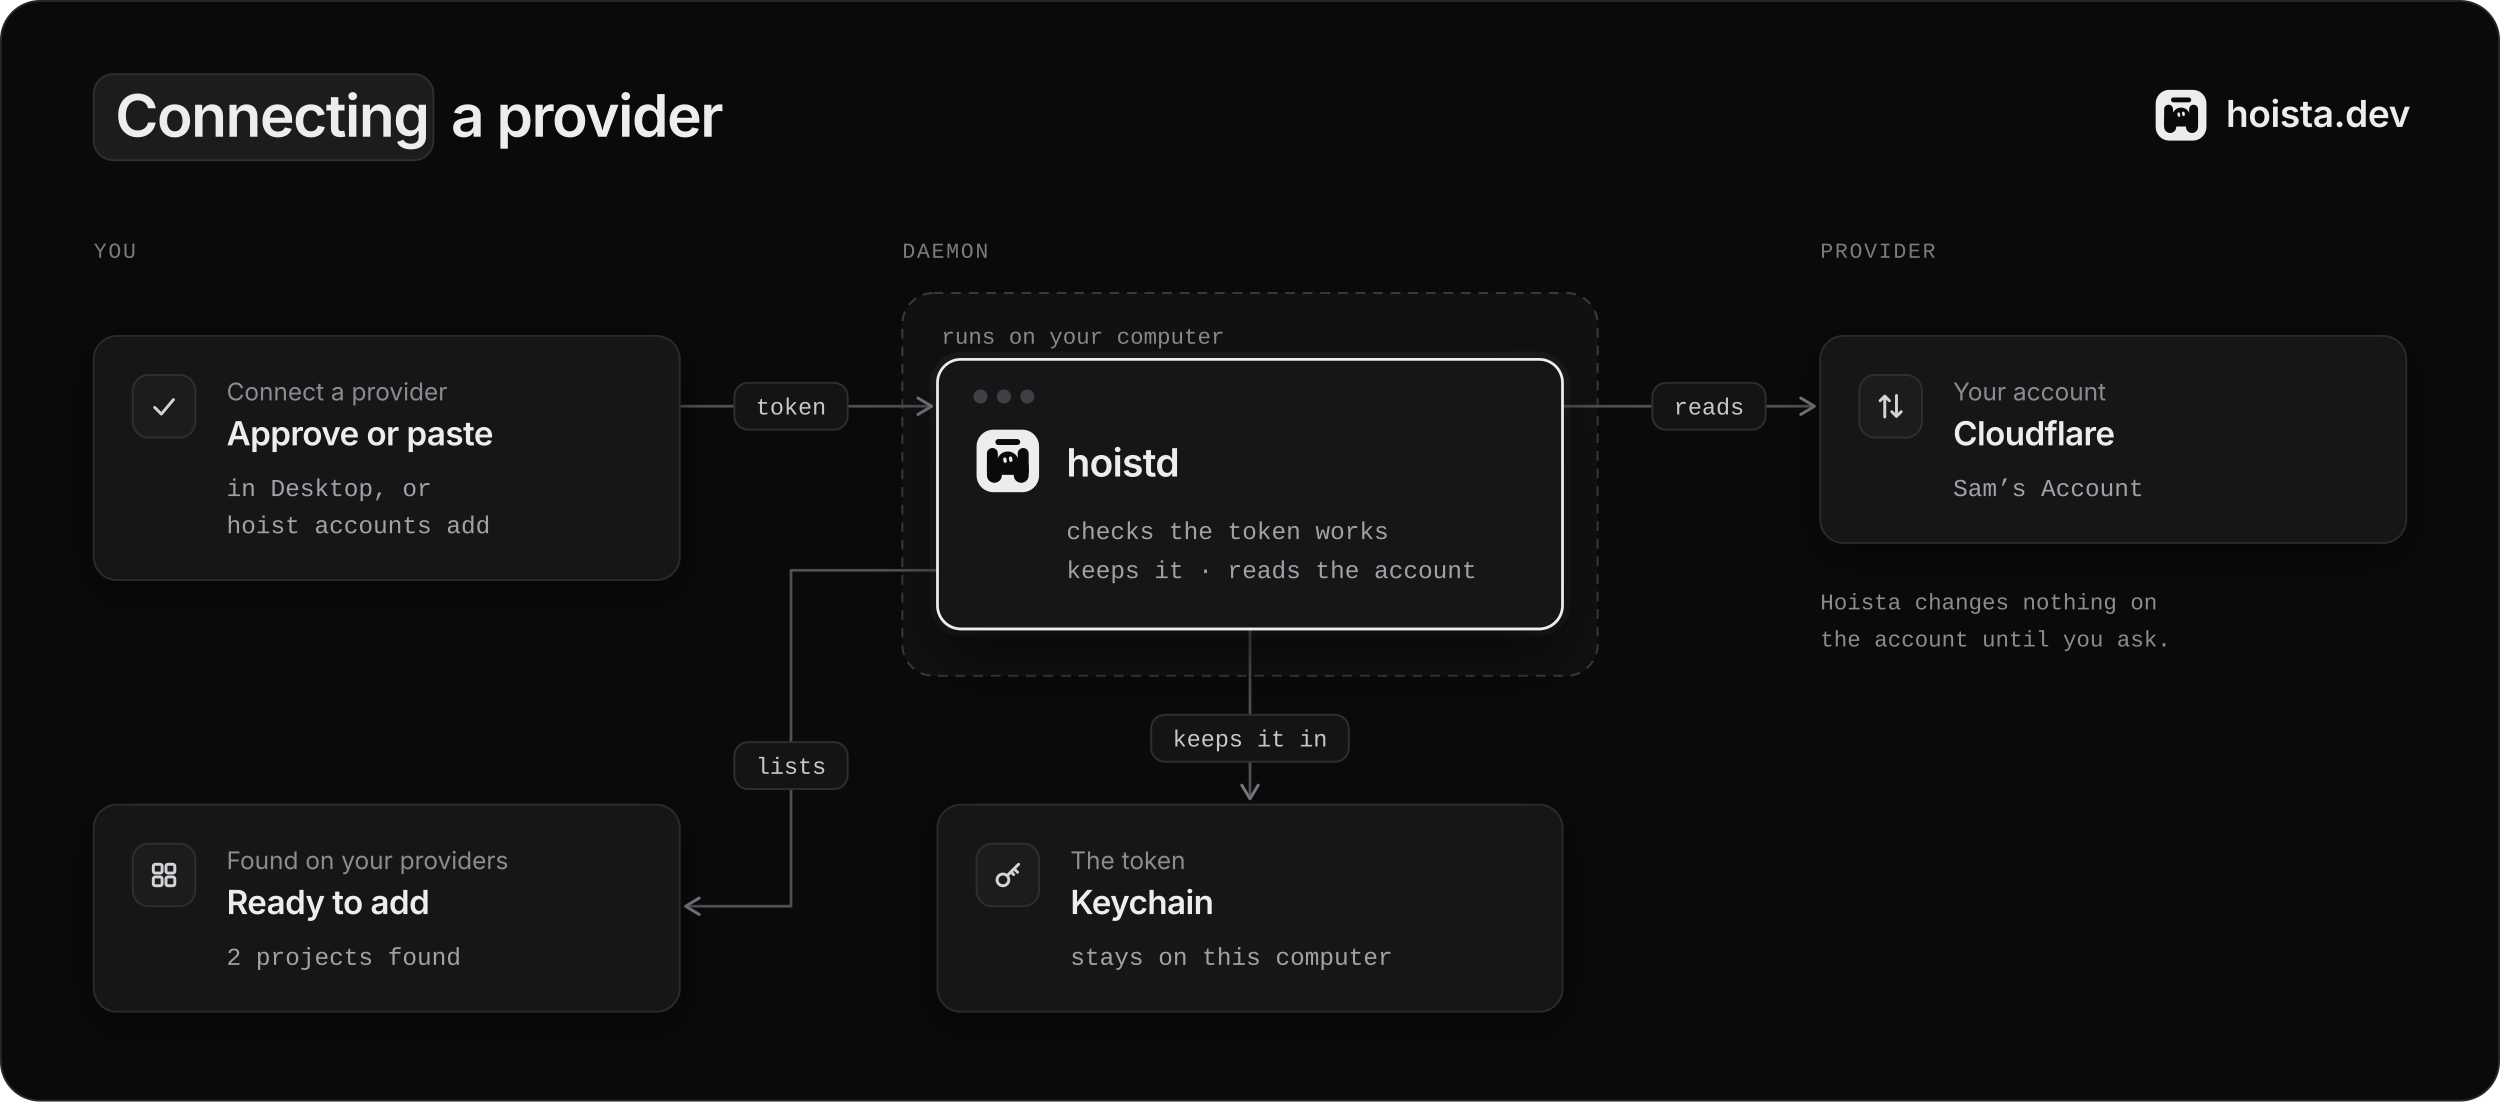
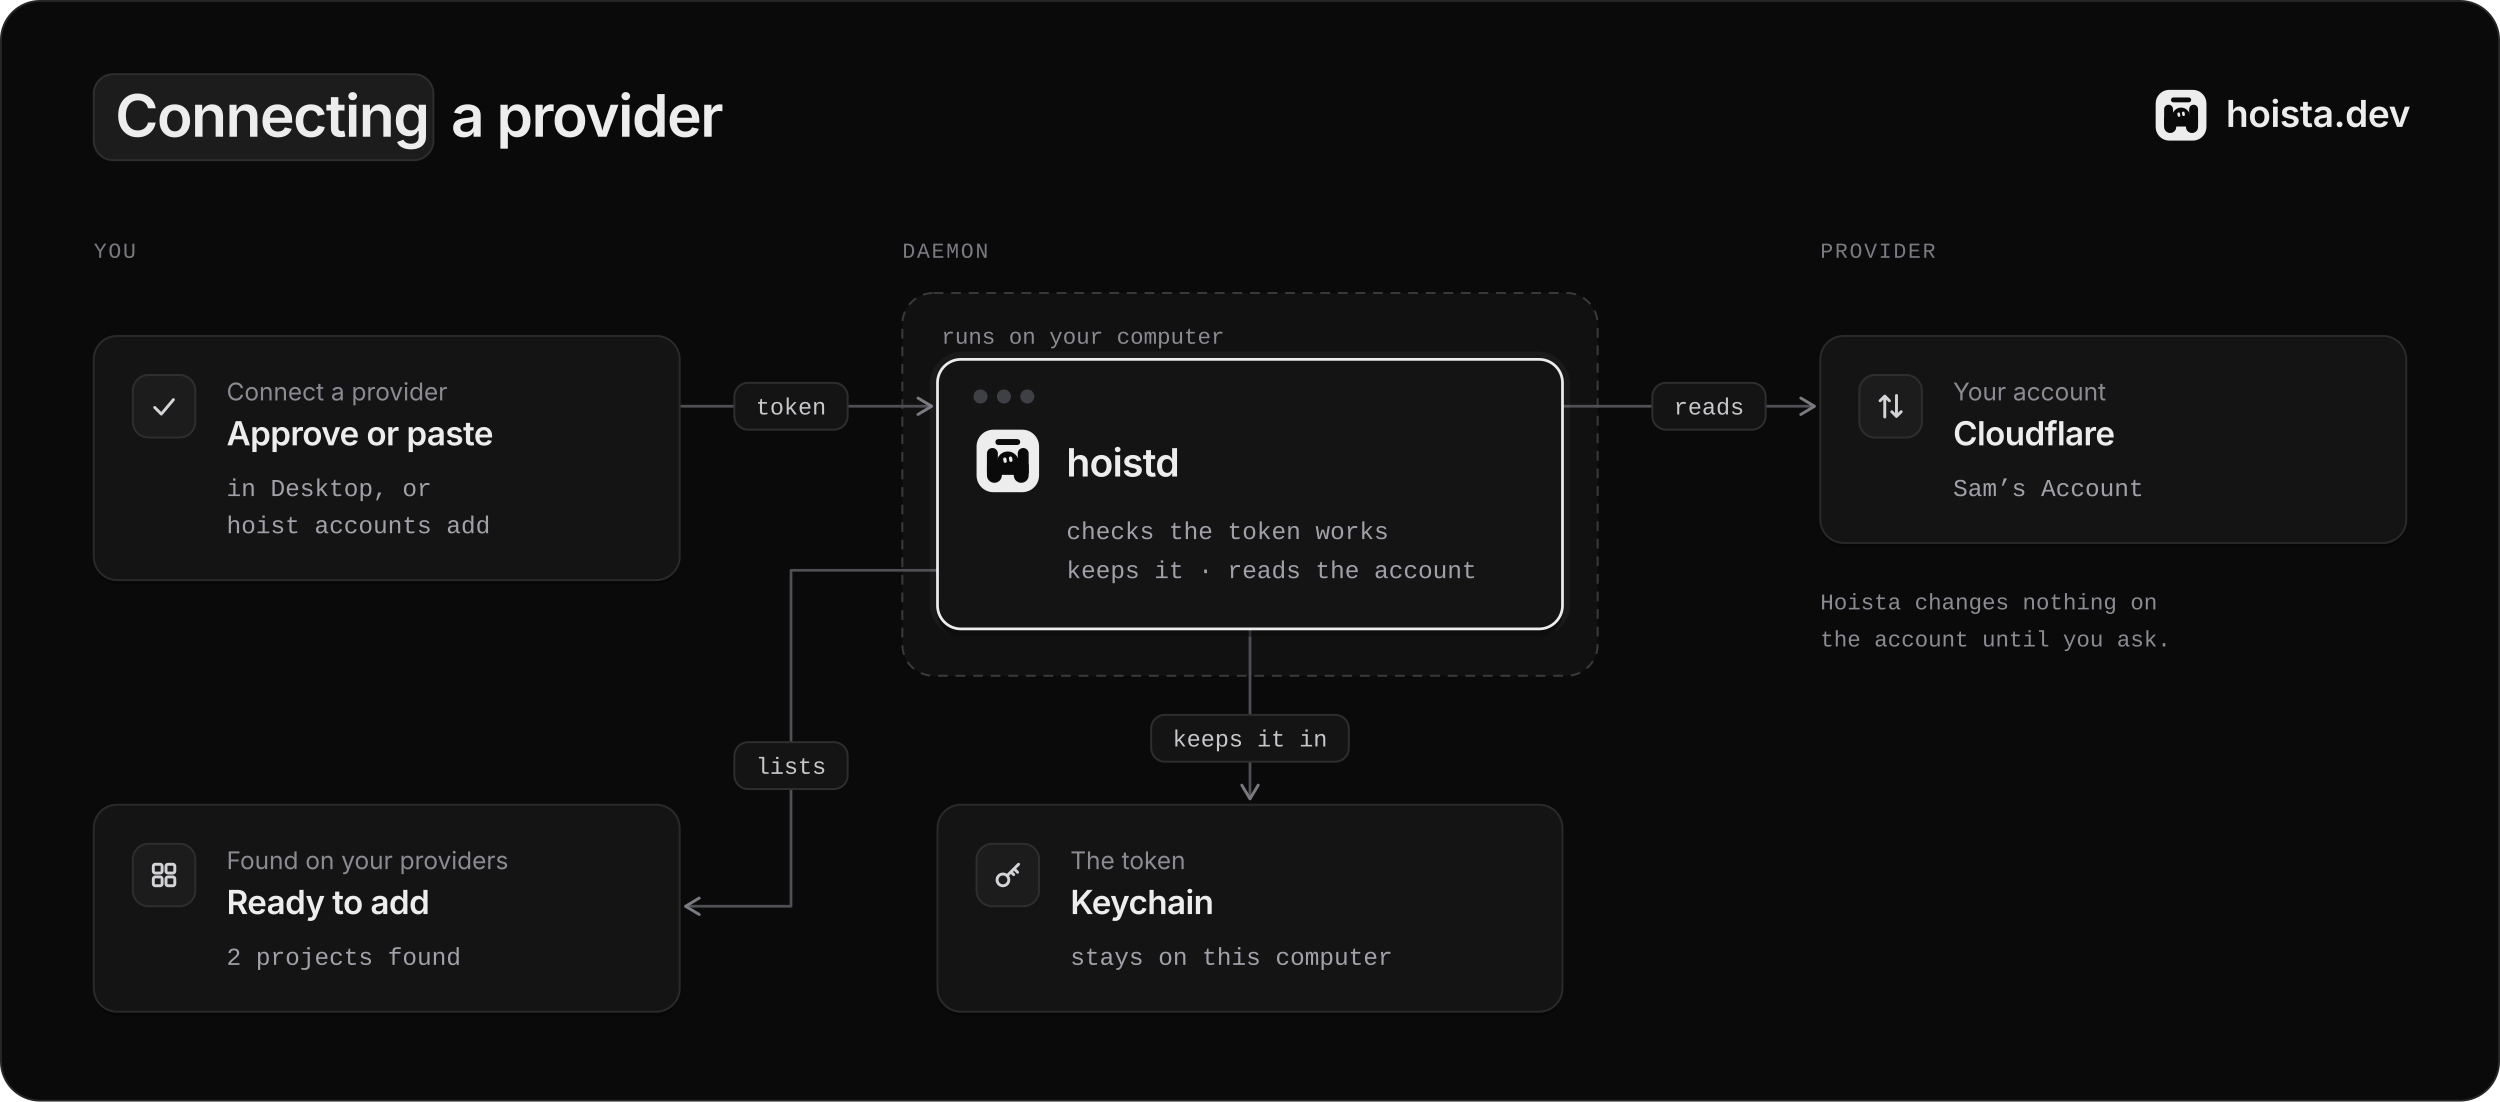
<svg xmlns="http://www.w3.org/2000/svg" id="cf-d" viewBox="0 0 1280 564" width="1280" height="564" role="img" aria-labelledby="cf-d-t cf-d-d">
  <style>#cf-d text{font-family:Inter, -apple-system, BlinkMacSystemFont, 'SF Pro Text', 'Segoe UI', Roboto, Arial, sans-serif;fill:#ededed}#cf-d .headline{font-size:30px;font-weight:600;letter-spacing:-0.75px}#cf-d .h2{fill:#a1a1aa}#cf-d .brand{font-size:19px;font-weight:600;letter-spacing:-0.2px}#cf-d .col{font-family:'Geist Mono', ui-monospace, 'SF Mono', SFMono-Regular, Menlo, Consolas, 'Liberation Mono', monospace;font-size:11px;fill:#7a7a82;letter-spacing:0.08em}#cf-d .eyebrow{font-size:12.5px;fill:#8b8b93}#cf-d .title{font-size:17px;font-weight:600;letter-spacing:-0.3px}#cf-d .title-lg{font-size:20px;font-weight:600;letter-spacing:-0.4px}#cf-d .detail{font-family:'Geist Mono', ui-monospace, 'SF Mono', SFMono-Regular, Menlo, Consolas, 'Liberation Mono', monospace;font-size:12.5px;fill:#a1a1aa}#cf-d .glyph{font-family:'Geist Mono', ui-monospace, 'SF Mono', SFMono-Regular, Menlo, Consolas, 'Liberation Mono', monospace;font-size:13px;font-weight:600;fill:#d4d4d8}#cf-d .note{font-family:'Geist Mono', ui-monospace, 'SF Mono', SFMono-Regular, Menlo, Consolas, 'Liberation Mono', monospace;font-size:11.5px;fill:#8b8b93}#cf-d .note-h{font-family:'Geist Mono', ui-monospace, 'SF Mono', SFMono-Regular, Menlo, Consolas, 'Liberation Mono', monospace;font-size:11.5px;font-weight:600;fill:#ededed;letter-spacing:0.06em}#cf-d .zl{font-family:'Geist Mono', ui-monospace, 'SF Mono', SFMono-Regular, Menlo, Consolas, 'Liberation Mono', monospace;font-size:11.5px;fill:#8b8b93}#cf-d .pill-t{font-family:'Geist Mono', ui-monospace, 'SF Mono', SFMono-Regular, Menlo, Consolas, 'Liberation Mono', monospace;font-size:12px;fill:#c8c8cc}#cf-d .sheet{fill:#0a0a0a;stroke:#262626}#cf-d .card{fill:#141414;stroke:#2a2a2a}#cf-d .hoistd{fill:#141414;stroke:#ededed;stroke-width:1.4}#cf-d .ring{fill:none;stroke:rgba(255,255,255,0.04);stroke-width:8}#cf-d .tile{fill:#1c1c1c;stroke:#2e2e2e}#cf-d .chip{fill:#1c1c1c;stroke:#2e2e2e}#cf-d .pill{fill:#141414;stroke:#2e2e2e}#cf-d .zone{fill:#111111;stroke:#3a3a3a;stroke-dasharray:5 4}#cf-d .dot{fill:#3f3f46}#cf-d .badge{fill:#ededed}#cf-d .ink{fill:#0a0a0a}#cf-d .eye{fill:#ededed}#cf-d .ic{fill:none;stroke:#d4d4d8;stroke-width:1.5;stroke-linecap:round;stroke-linejoin:round}#cf-d .logo{fill:#a1a1aa}#cf-d .link{fill:none;stroke:#4f4f56;stroke-width:1.4;stroke-linejoin:round}#cf-d .dash{stroke-dasharray:5 4}#cf-d .head{fill:none;stroke:#7a7a82;stroke-width:1.5;stroke-linecap:round;stroke-linejoin:round}#cf-d .rule{stroke:#262626;stroke-dasharray:4 4}</style>
  <defs>
    <g id="cf-d-mascot">
      <g fill="#0a0a0a">
        <rect x="25" y="6" width="50" height="12" rx="6" />
        <rect x="8" y="24" width="22" height="58" rx="11" />
        <rect x="70" y="24" width="22" height="58" rx="11" />
        <circle cx="50" cy="53" r="22" />
        <rect x="8" y="53" width="84" height="25" rx="6" />
        <rect x="8" y="58" width="30" height="36" rx="15" />
        <rect x="62" y="58" width="30" height="36" rx="15" />
      </g>
      <g fill="#ededed">
        <rect x="41" y="43" width="6.5" height="11" rx="3.25" transform="rotate(-10 44 48)" />
        <rect x="52.5" y="41" width="6.5" height="11" rx="3.25" transform="rotate(-10 56 46)" />
      </g>
    </g>
    <marker id="cf-d-open" viewBox="0 0 12 12" refX="10.5" refY="6" markerWidth="12" markerHeight="12" markerUnits="userSpaceOnUse" orient="auto">
      <path d="M3.5 1.8 10.5 6 3.5 10.2" class="head" />
    </marker>
-     <filter id="cf-d-lift" x="-10%" y="-20%" width="120%" height="160%">
-       <feDropShadow dx="0" dy="1" stdDeviation="1" flood-color="#000" flood-opacity="0.36" />
-       <feDropShadow dx="0" dy="6" stdDeviation="9" flood-color="#000" flood-opacity="0.45" />
-     </filter>
-     <filter id="cf-d-lift2" x="-15%" y="-25%" width="130%" height="180%">
-       <feDropShadow dx="0" dy="14" stdDeviation="16" flood-color="#000" flood-opacity="0.55" />
-     </filter>
  </defs>
  <rect x="0.5" y="0.5" width="1279" height="563" rx="20" class="sheet" />
  <rect x="462" y="150" width="356" height="196" rx="16" class="zone" />
  <text x="482" y="176" class="zl">runs on your computer</text>
  <path d="M348 208 L477 208" class="link" marker-end="url(#cf-d-open)" />
  <path d="M800 208 L929 208" class="link" marker-end="url(#cf-d-open)" />
  <path d="M640 322 L640 409" class="link" marker-end="url(#cf-d-open)" />
  <path d="M480 292 L405 292 L405 464 L351 464" class="link" marker-end="url(#cf-d-open)" />
-   <rect x="48" y="172" width="300" height="125" rx="12" class="card" filter="url(#cf-d-lift)" />
+   <rect x="48" y="174" width="300" height="125" rx="12" fill="#000" fill-opacity="0.3" />
+   <rect x="48" y="172" width="300" height="125" rx="12" class="card" />
  <rect x="68" y="192" width="32" height="32" rx="8" class="tile" />
  <g class="ic" transform="translate(76 200)">
    <path d="M3.2 8.6 6.6 12 12.8 4.6" />
  </g>
  <text x="116" y="205" class="eyebrow">Connect a provider</text>
  <text x="116" y="228" class="title">Approve or paste</text>
  <text x="116" y="254" class="detail">in Desktop, or</text>
  <text x="116" y="273" class="detail">hoist accounts add</text>
  <rect x="480" y="184" width="320" height="138" rx="13" class="ring" />
-   <rect x="480" y="184" width="320" height="138" rx="12" class="hoistd" filter="url(#cf-d-lift2)" />
+   <rect x="480" y="188" width="320" height="138" rx="12" fill="#000" fill-opacity="0.45" />
+   <rect x="480" y="184" width="320" height="138" rx="12" class="hoistd" />
  <circle cx="502" cy="203" r="3.6" class="dot" />
  <circle cx="514" cy="203" r="3.6" class="dot" />
  <circle cx="526" cy="203" r="3.6" class="dot" />
  <rect x="500.0" y="220.0" width="32" height="32" rx="8.6" class="badge" />
  <g transform="translate(503.27 223.27) scale(0.2545)">
    <use href="#cf-d-mascot" />
  </g>
  <text x="546" y="244" class="title-lg">hoistd</text>
  <text x="546" y="276" class="detail">checks the token works</text>
  <text x="546" y="296" class="detail">keeps it · reads the account</text>
-   <rect x="932" y="172" width="300" height="106" rx="12" class="card" filter="url(#cf-d-lift)" />
+   <rect x="932" y="174" width="300" height="106" rx="12" fill="#000" fill-opacity="0.3" />
+   <rect x="932" y="172" width="300" height="106" rx="12" class="card" />
  <rect x="952" y="192" width="32" height="32" rx="8" class="tile" />
  <g class="ic" transform="translate(960 200)">
    <path d="M5 13.5V2.8M2.6 5.2 5 2.8l2.4 2.4M11 2.5v10.7M8.6 10.8l2.4 2.4 2.4-2.4" />
  </g>
  <text x="1000" y="205" class="eyebrow">Your account</text>
  <text x="1000" y="228" class="title">Cloudflare</text>
  <text x="1000" y="254" class="detail">Sam’s Account</text>
-   <rect x="480" y="412" width="320" height="106" rx="12" class="card" filter="url(#cf-d-lift)" />
+   <rect x="480" y="414" width="320" height="106" rx="12" fill="#000" fill-opacity="0.3" />
+   <rect x="480" y="412" width="320" height="106" rx="12" class="card" />
  <rect x="500" y="432" width="32" height="32" rx="8" class="tile" />
  <g class="ic" transform="translate(508 440)">
    <circle cx="5.5" cy="10.5" r="3" />
    <path d="M7.7 8.3 13.5 2.5M11.2 4.8l1.8 1.8M9.6 6.4l1.4 1.4" />
  </g>
  <text x="548" y="445" class="eyebrow">The token</text>
  <text x="548" y="468" class="title">Keychain</text>
  <text x="548" y="494" class="detail">stays on this computer</text>
-   <rect x="48" y="412" width="300" height="106" rx="12" class="card" filter="url(#cf-d-lift)" />
+   <rect x="48" y="414" width="300" height="106" rx="12" fill="#000" fill-opacity="0.3" />
+   <rect x="48" y="412" width="300" height="106" rx="12" class="card" />
  <rect x="68" y="432" width="32" height="32" rx="8" class="tile" />
  <g class="ic" transform="translate(76 440)">
    <rect x="2.5" y="2.5" width="4.5" height="4.5" rx="1" />
    <rect x="9" y="2.5" width="4.5" height="4.5" rx="1" />
    <rect x="2.5" y="9" width="4.5" height="4.5" rx="1" />
    <rect x="9" y="9" width="4.5" height="4.5" rx="1" />
  </g>
  <text x="116" y="445" class="eyebrow">Found on your providers</text>
  <text x="116" y="468" class="title">Ready to add</text>
  <text x="116" y="494" class="detail">2 projects found</text>
  <rect x="48.0" y="38" width="173.9" height="44" rx="10" class="chip" />
  <text x="59.0" y="70" class="headline">Connecting</text>
  <text x="230.9" y="70" class="headline">a provider</text>
  <rect x="1103.7" y="46.0" width="26" height="26" rx="7.0" class="badge" />
  <g transform="translate(1106.38 48.66) scale(0.2068)">
    <use href="#cf-d-mascot" />
  </g>
  <text x="1139.7" y="65" class="brand">hoista.dev</text>
  <text x="48" y="132" class="col">YOU</text>
  <text x="462" y="132" class="col">DAEMON</text>
  <text x="932" y="132" class="col">PROVIDER</text>
  <rect x="376.0" y="196" width="58.0" height="24" rx="7" class="pill" />
  <text x="405" y="212.2" class="pill-t" text-anchor="middle">token</text>
  <rect x="846.0" y="196" width="58.0" height="24" rx="7" class="pill" />
  <text x="875" y="212.2" class="pill-t" text-anchor="middle">reads</text>
  <rect x="589.4" y="366" width="101.2" height="24" rx="7" class="pill" />
  <text x="640" y="382.2" class="pill-t" text-anchor="middle">keeps it in</text>
  <rect x="376.0" y="380" width="58.0" height="24" rx="7" class="pill" />
  <text x="405" y="396.2" class="pill-t" text-anchor="middle">lists</text>
  <text x="932" y="312" class="note">Hoista changes nothing on</text>
  <text x="932" y="331" class="note">the account until you ask.</text>
</svg>
